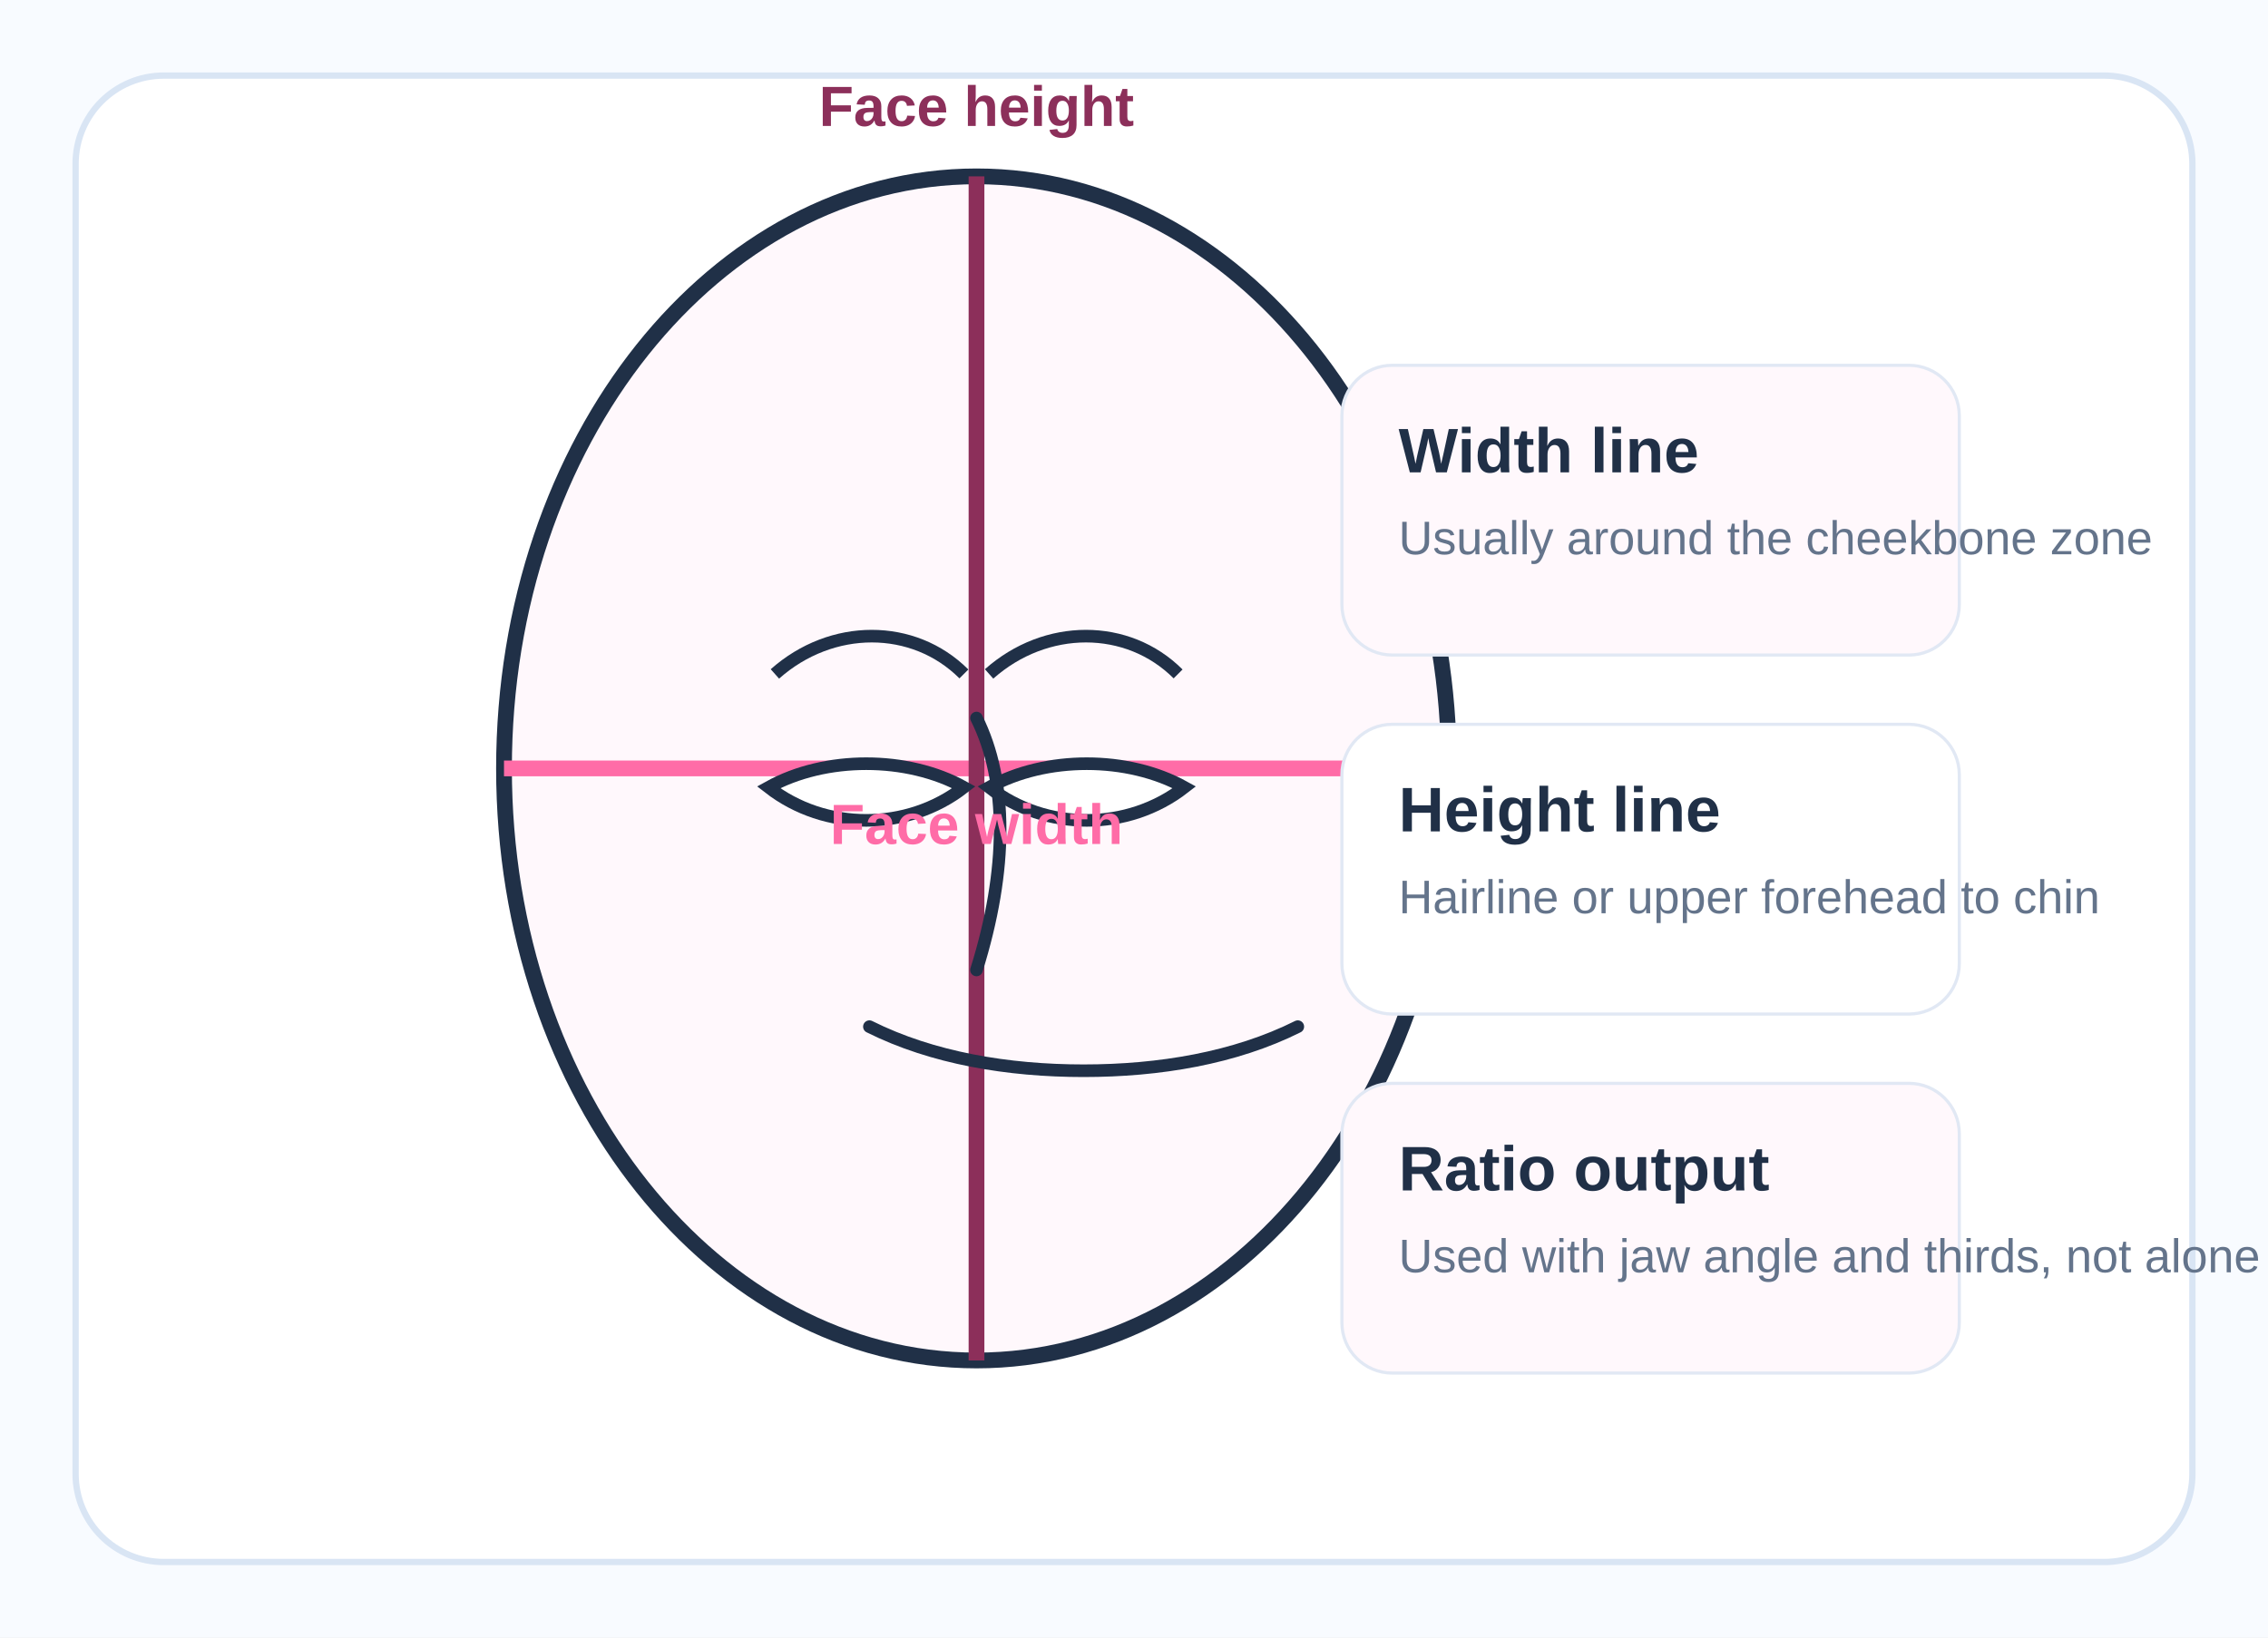
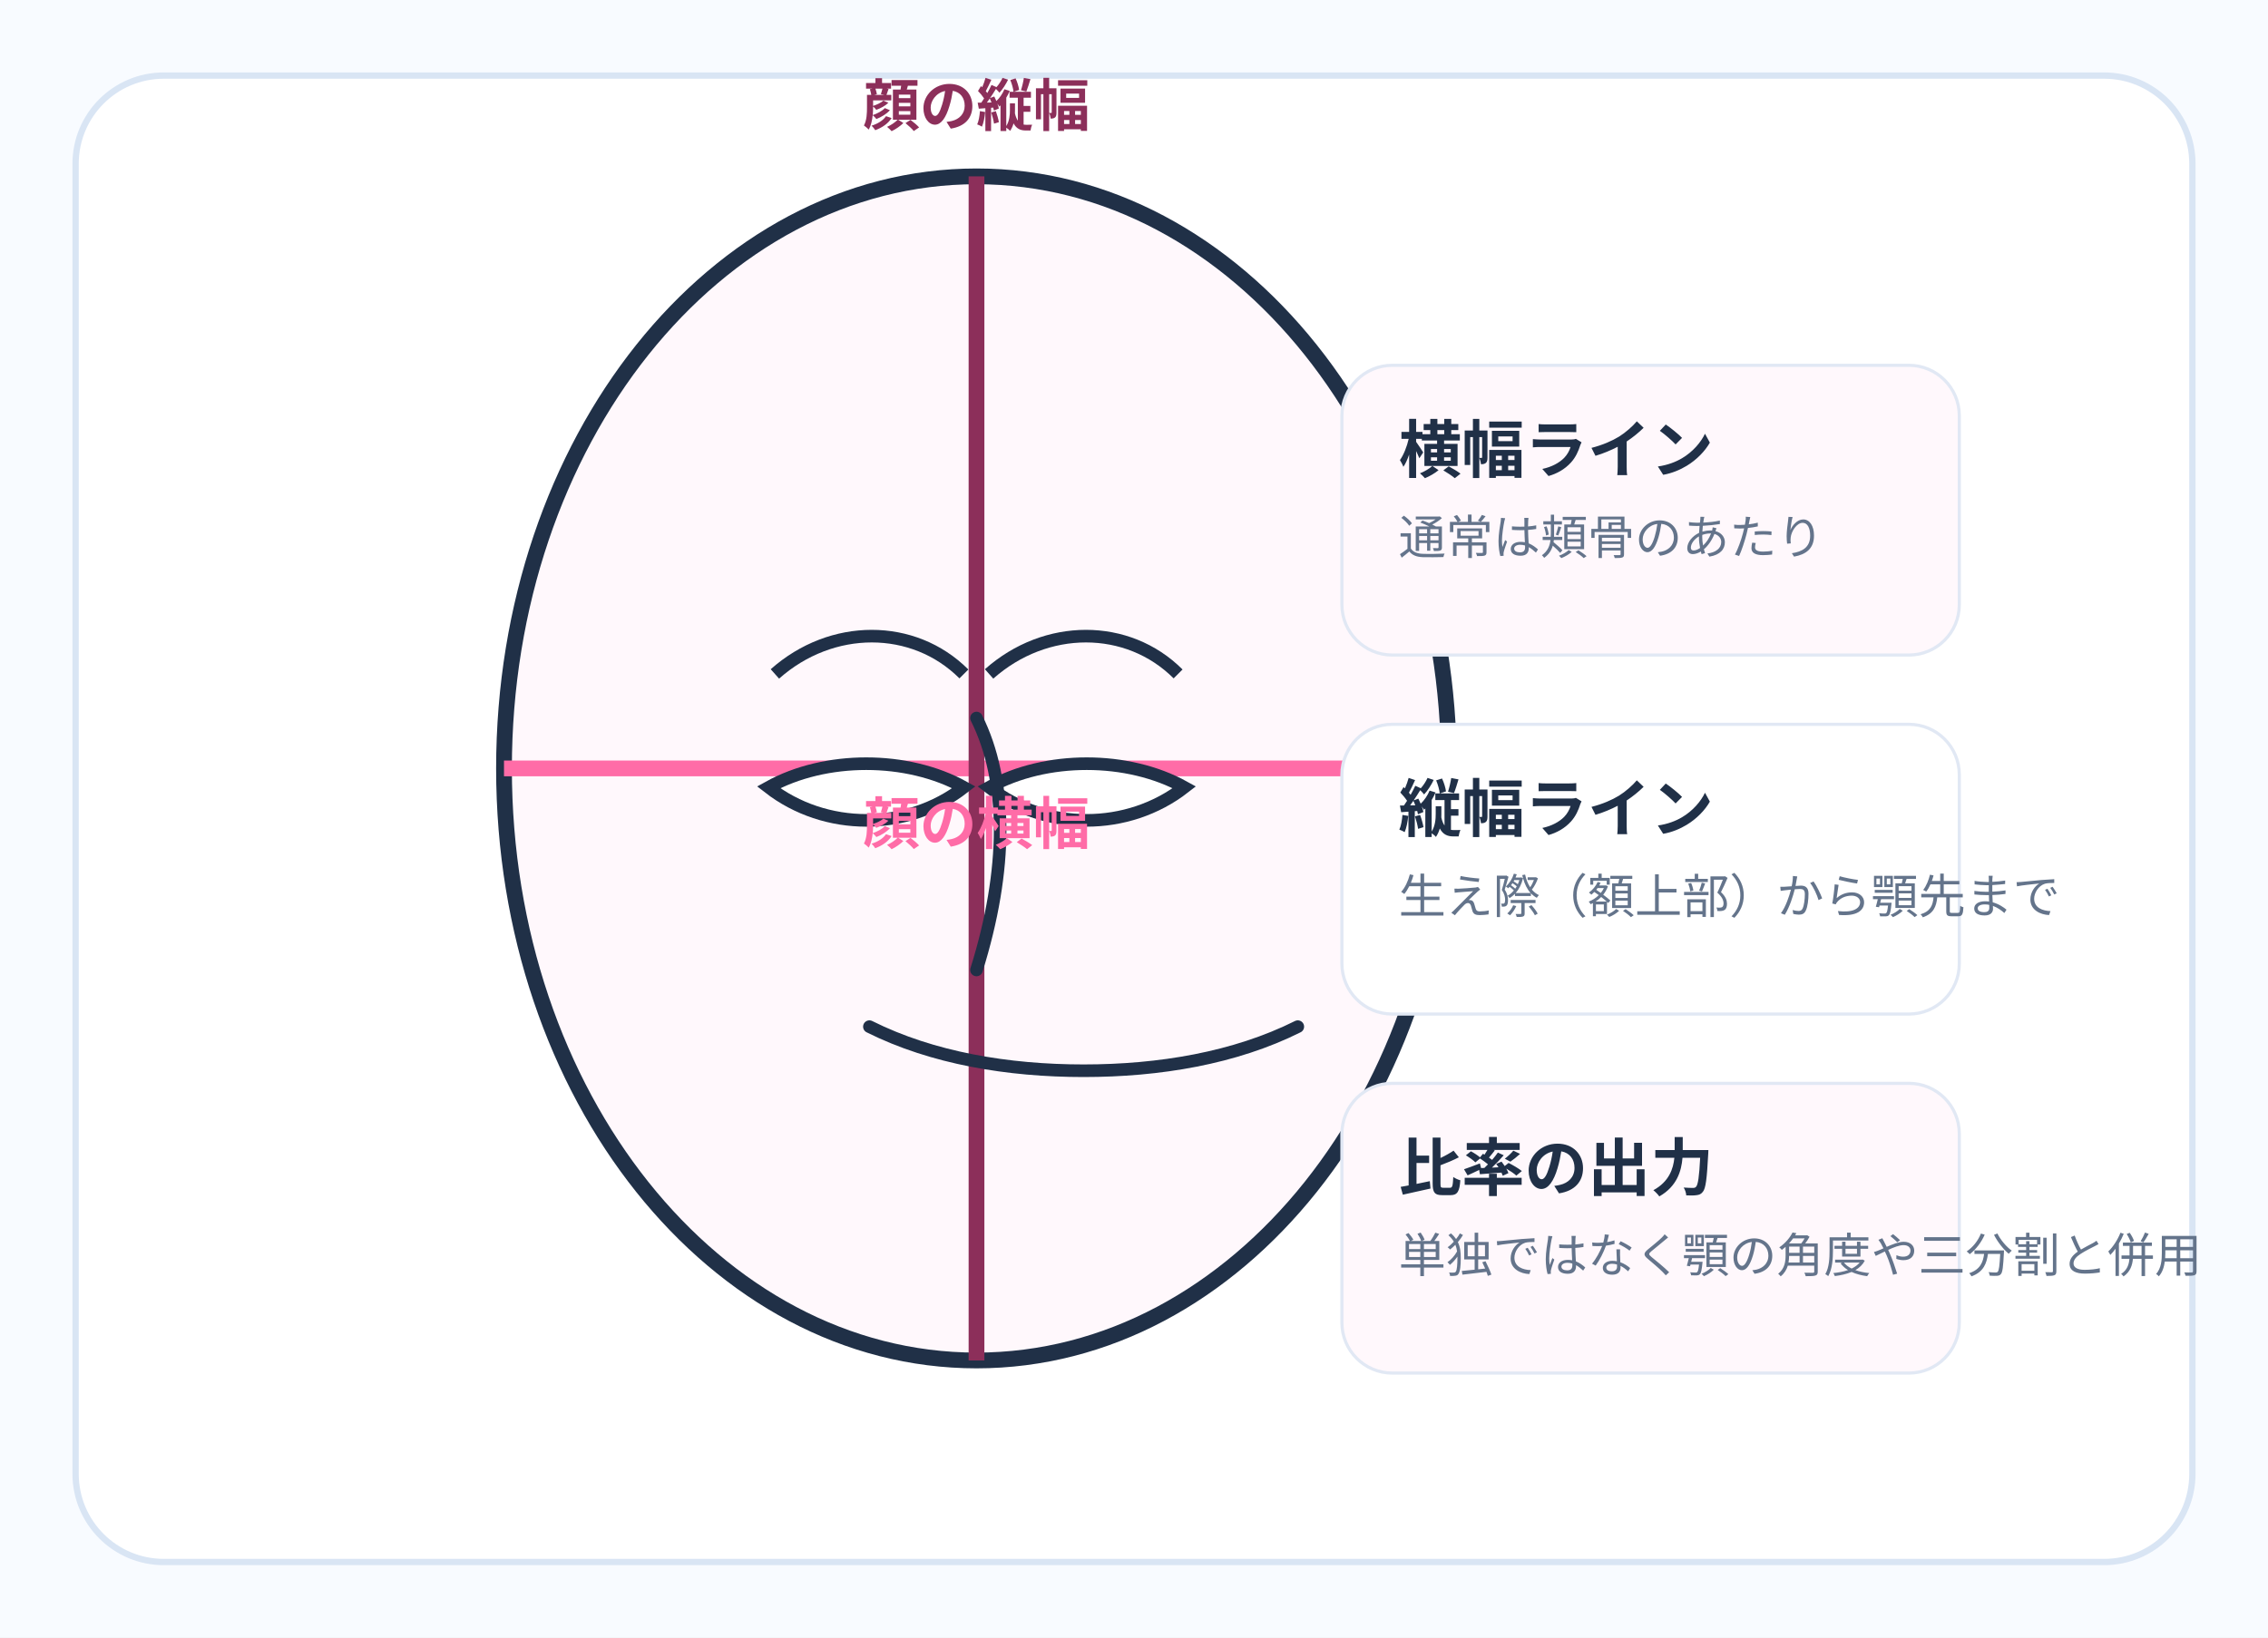
<svg xmlns="http://www.w3.org/2000/svg" viewBox="0 0 720 520" role="img" aria-labelledby="title desc">
  <rect width="720" height="520" fill="#f8fbff" />
  <rect x="24" y="24" width="672" height="472" rx="28" fill="#fff" stroke="#d9e5f4" stroke-width="2" />
  <g transform="translate(120 74)">
    <ellipse cx="190" cy="170" rx="150" ry="188" fill="#fff8fc" stroke="#203047" stroke-width="5" />
    <line x1="40" y1="170" x2="340" y2="170" stroke="#ff6ca7" stroke-width="5" />
    <line x1="190" y1="-18" x2="190" y2="358" stroke="#8c2f5a" stroke-width="5" />
    <path d="M126 140c18-16 44-16 60 0" fill="none" stroke="#203047" stroke-width="4" />
    <path d="M194 140c18-16 44-16 60 0" fill="none" stroke="#203047" stroke-width="4" />
    <path d="M124 176c18-10 44-10 62 0c-18 14-44 14-62 0Z" fill="#fff" stroke="#203047" stroke-width="4" />
    <path d="M194 176c18-10 44-10 62 0c-18 14-44 14-62 0Z" fill="#fff" stroke="#203047" stroke-width="4" />
    <path d="M190 154c10 20 10 48 0 80" fill="none" stroke="#203047" stroke-width="4" stroke-linecap="round" />
    <path d="M156 252c20 10 44 14 68 14s48-4 68-14" fill="none" stroke="#203047" stroke-width="4" stroke-linecap="round" />
-     <text x="190" y="-34" text-anchor="middle" font-family="Arial, sans-serif" font-size="18" font-weight="700" fill="#8c2f5a">Face height</text>
-     <text x="190" y="194" text-anchor="middle" font-family="Arial, sans-serif" font-size="18" font-weight="700" fill="#ff6ca7">Face width</text>
+     <text x="190" y="-34" text-anchor="middle" font-family="Arial, sans-serif" font-size="18" font-weight="700" fill="#8c2f5a">顔の縦幅</text>
+     <text x="190" y="194" text-anchor="middle" font-family="Arial, sans-serif" font-size="18" font-weight="700" fill="#ff6ca7">顔の横幅</text>
  </g>
  <g transform="translate(426 116)" font-family="Arial, sans-serif">
    <rect width="196" height="92" rx="16" fill="#fff8fc" stroke="#e1e8f4" />
-     <text x="18" y="34" font-size="20" font-weight="700" fill="#203047">Width line</text>
-     <text x="18" y="60" font-size="15" fill="#64748b">Usually around the cheekbone zone</text>
+     <text x="18" y="34" font-size="20" font-weight="700" fill="#203047">横幅ライン</text>
+     <text x="18" y="60" font-size="15" fill="#64748b">通常は頬骨のあたり</text>
    <rect y="114" width="196" height="92" rx="16" fill="#fff" stroke="#e1e8f4" />
-     <text x="18" y="148" font-size="20" font-weight="700" fill="#203047">Height line</text>
-     <text x="18" y="174" font-size="15" fill="#64748b">Hairline or upper forehead to chin</text>
+     <text x="18" y="148" font-size="20" font-weight="700" fill="#203047">縦幅ライン</text>
+     <text x="18" y="174" font-size="15" fill="#64748b">生え際（額上部）から顎先まで</text>
    <rect y="228" width="196" height="92" rx="16" fill="#fff8fc" stroke="#e1e8f4" />
-     <text x="18" y="262" font-size="20" font-weight="700" fill="#203047">Ratio output</text>
-     <text x="18" y="288" font-size="15" fill="#64748b">Used with jaw angle and thirds, not alone</text>
+     <text x="18" y="262" font-size="20" font-weight="700" fill="#203047">比率の出力</text>
+     <text x="18" y="288" font-size="15" fill="#64748b">単独ではなく顎の角度や三分割と併用</text>
  </g>
</svg>
